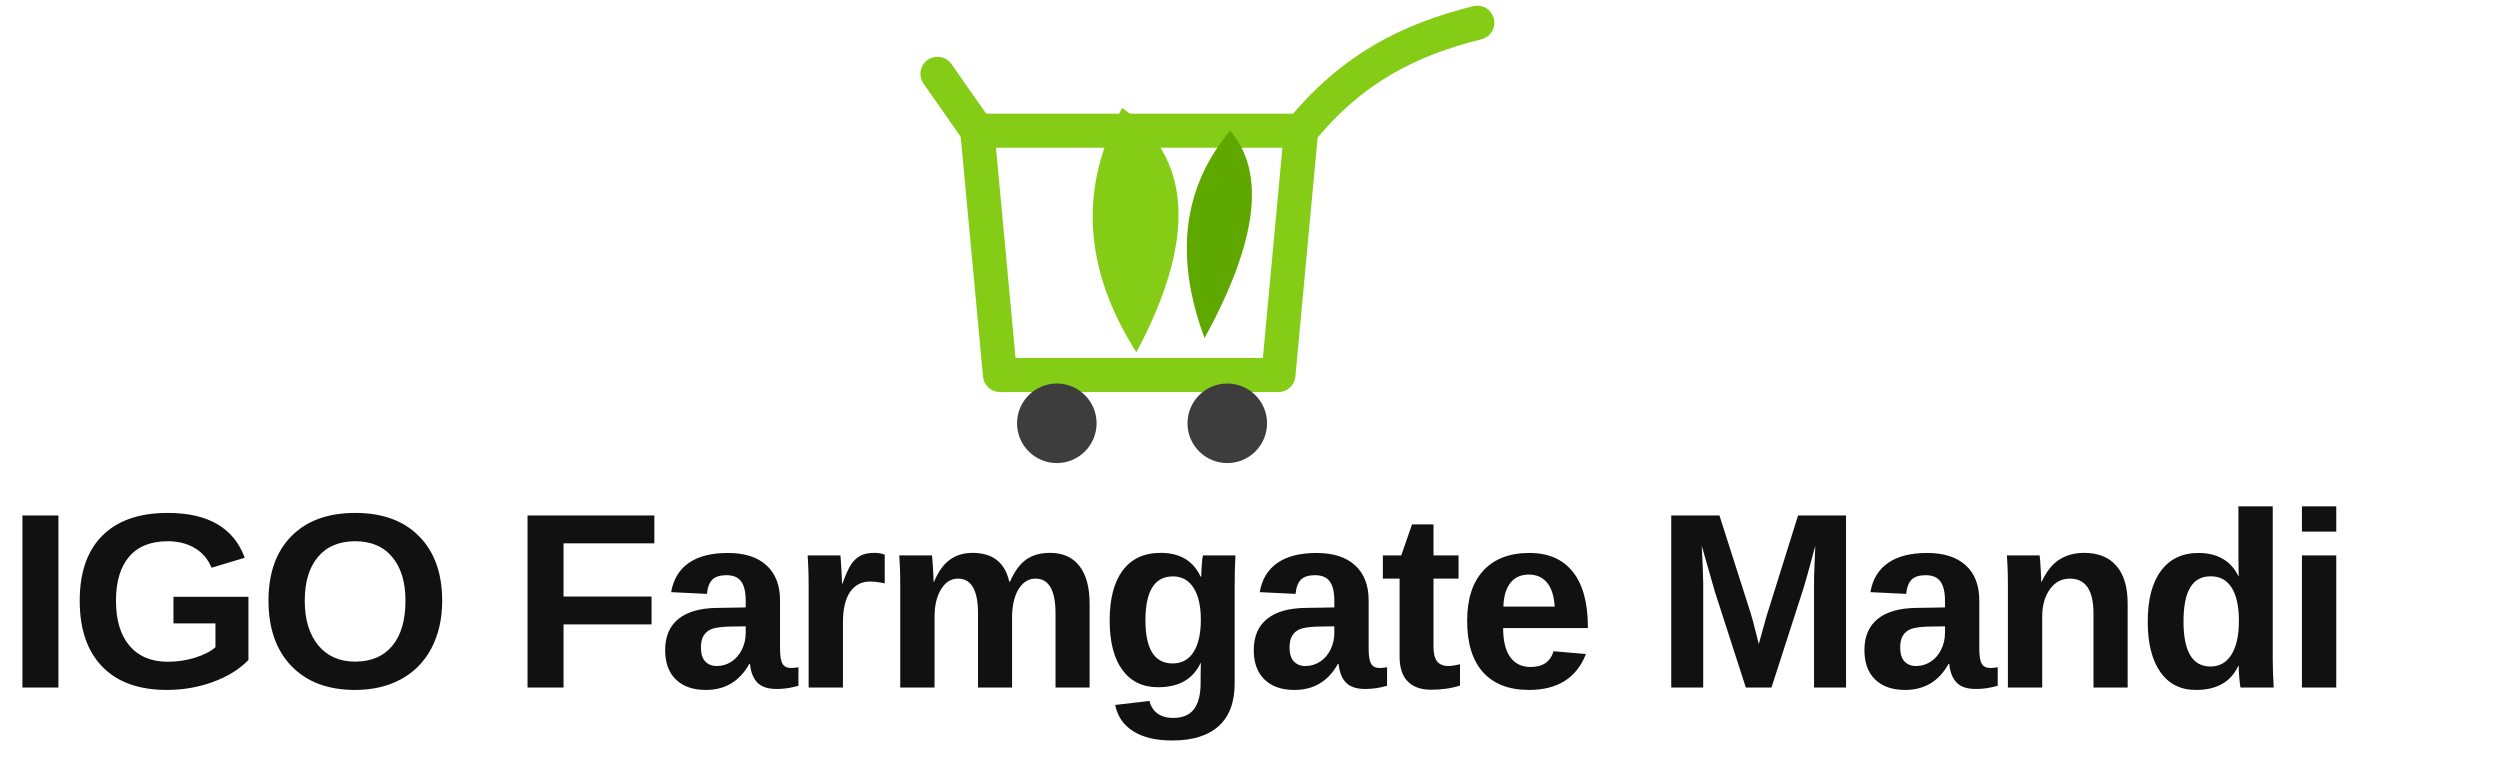
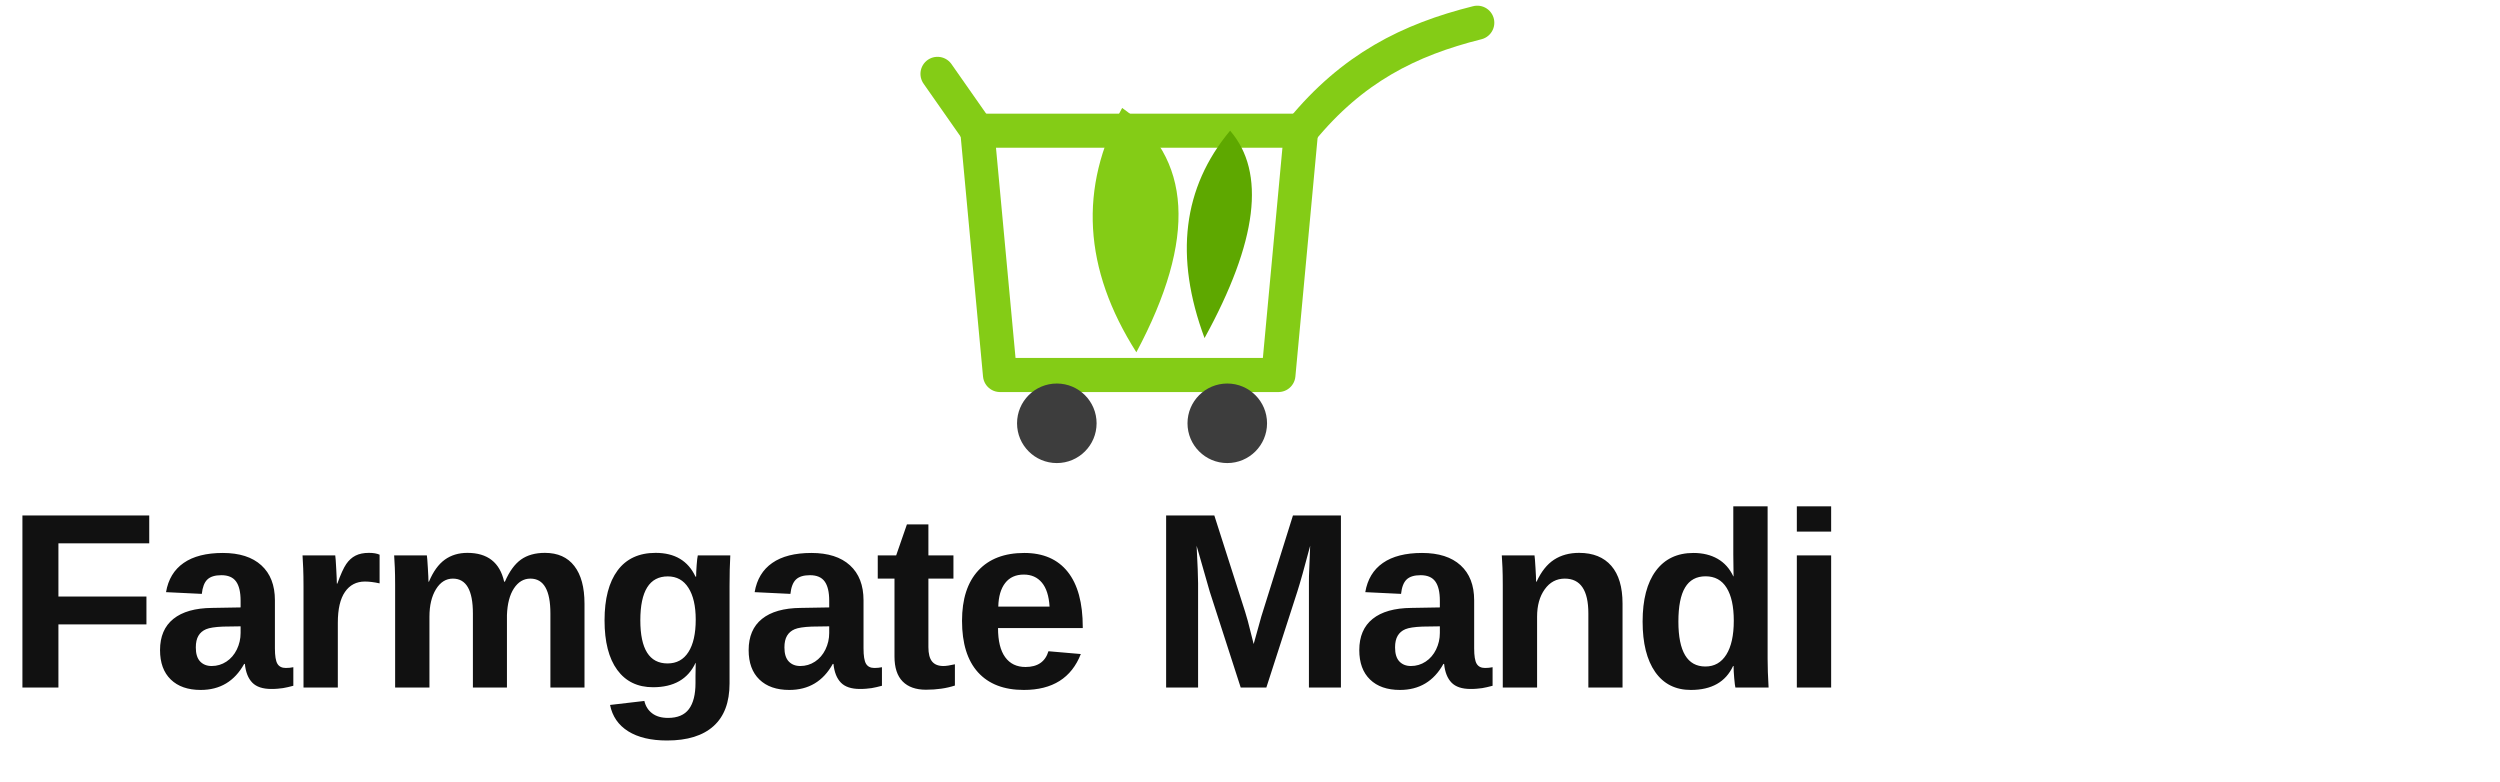
- <svg xmlns="http://www.w3.org/2000/svg" viewBox="0 0 880 275" role="img" aria-label="IGO Farmgate Mandi Logo">
+ <svg xmlns="http://www.w3.org/2000/svg" viewBox="0 0 880 275" role="img" aria-label="Farmgate Mandi Logo">
  <path d="M 352 132 L 344 46 L 458 46 L 450 132 Z" fill="none" stroke="#84CC16" stroke-width="12" stroke-linejoin="round" stroke-linecap="round" />
  <path d="M 458 46 C 476 24 496 14 520 8" fill="none" stroke="#84CC16" stroke-width="12" stroke-linecap="round" />
  <path d="M 344 46 L 330 26" fill="none" stroke="#84CC16" stroke-width="12" stroke-linecap="round" />
  <circle cx="372" cy="149" r="14" fill="#3D3D3D" />
  <circle cx="432" cy="149" r="14" fill="#3D3D3D" />
  <path d="M 400 124 Q 372 80 395 38 Q 432 64 400 124 Z" fill="#84CC16" />
  <path d="M 424 119 Q 408 76 433 46 Q 452 68 424 119 Z" fill="#5EA800" />
-   <text x="2" y="242" font-family="'Arial Black', 'Arial Bold', Arial, Helvetica, sans-serif" font-weight="900" font-size="88" fill="#111111" letter-spacing="-2">IGO Farmgate Mandi</text>
+   <text x="2" y="242" font-family="'Arial Black', 'Arial Bold', Arial, Helvetica, sans-serif" font-weight="900" font-size="88" fill="#111111" letter-spacing="-2">Farmgate Mandi</text>
</svg>
